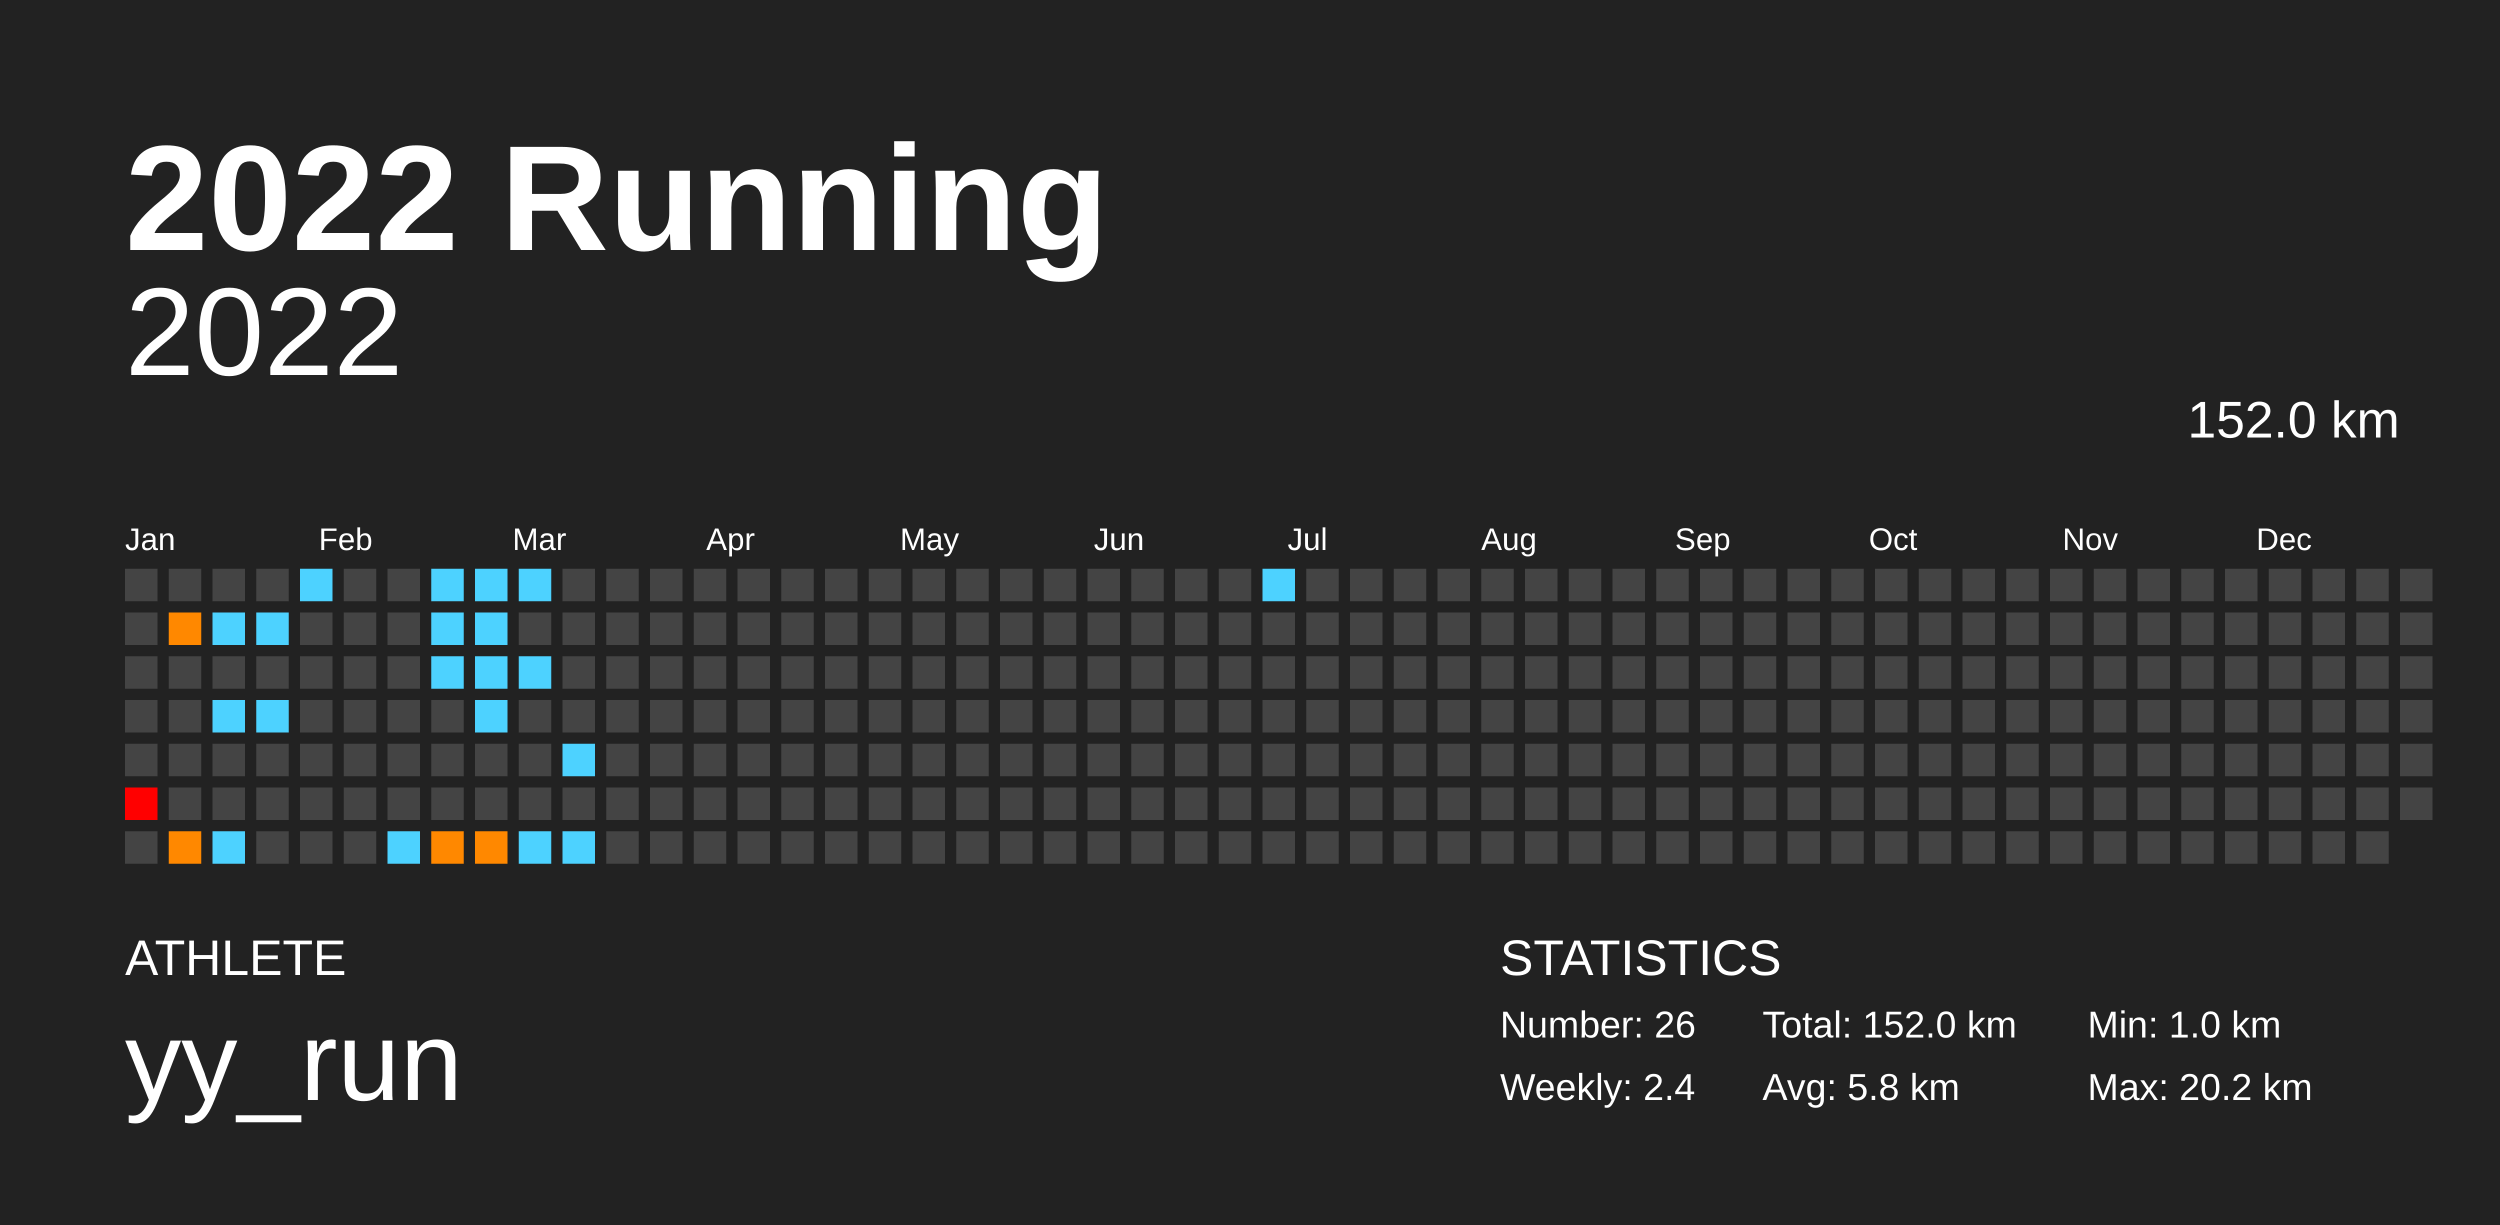
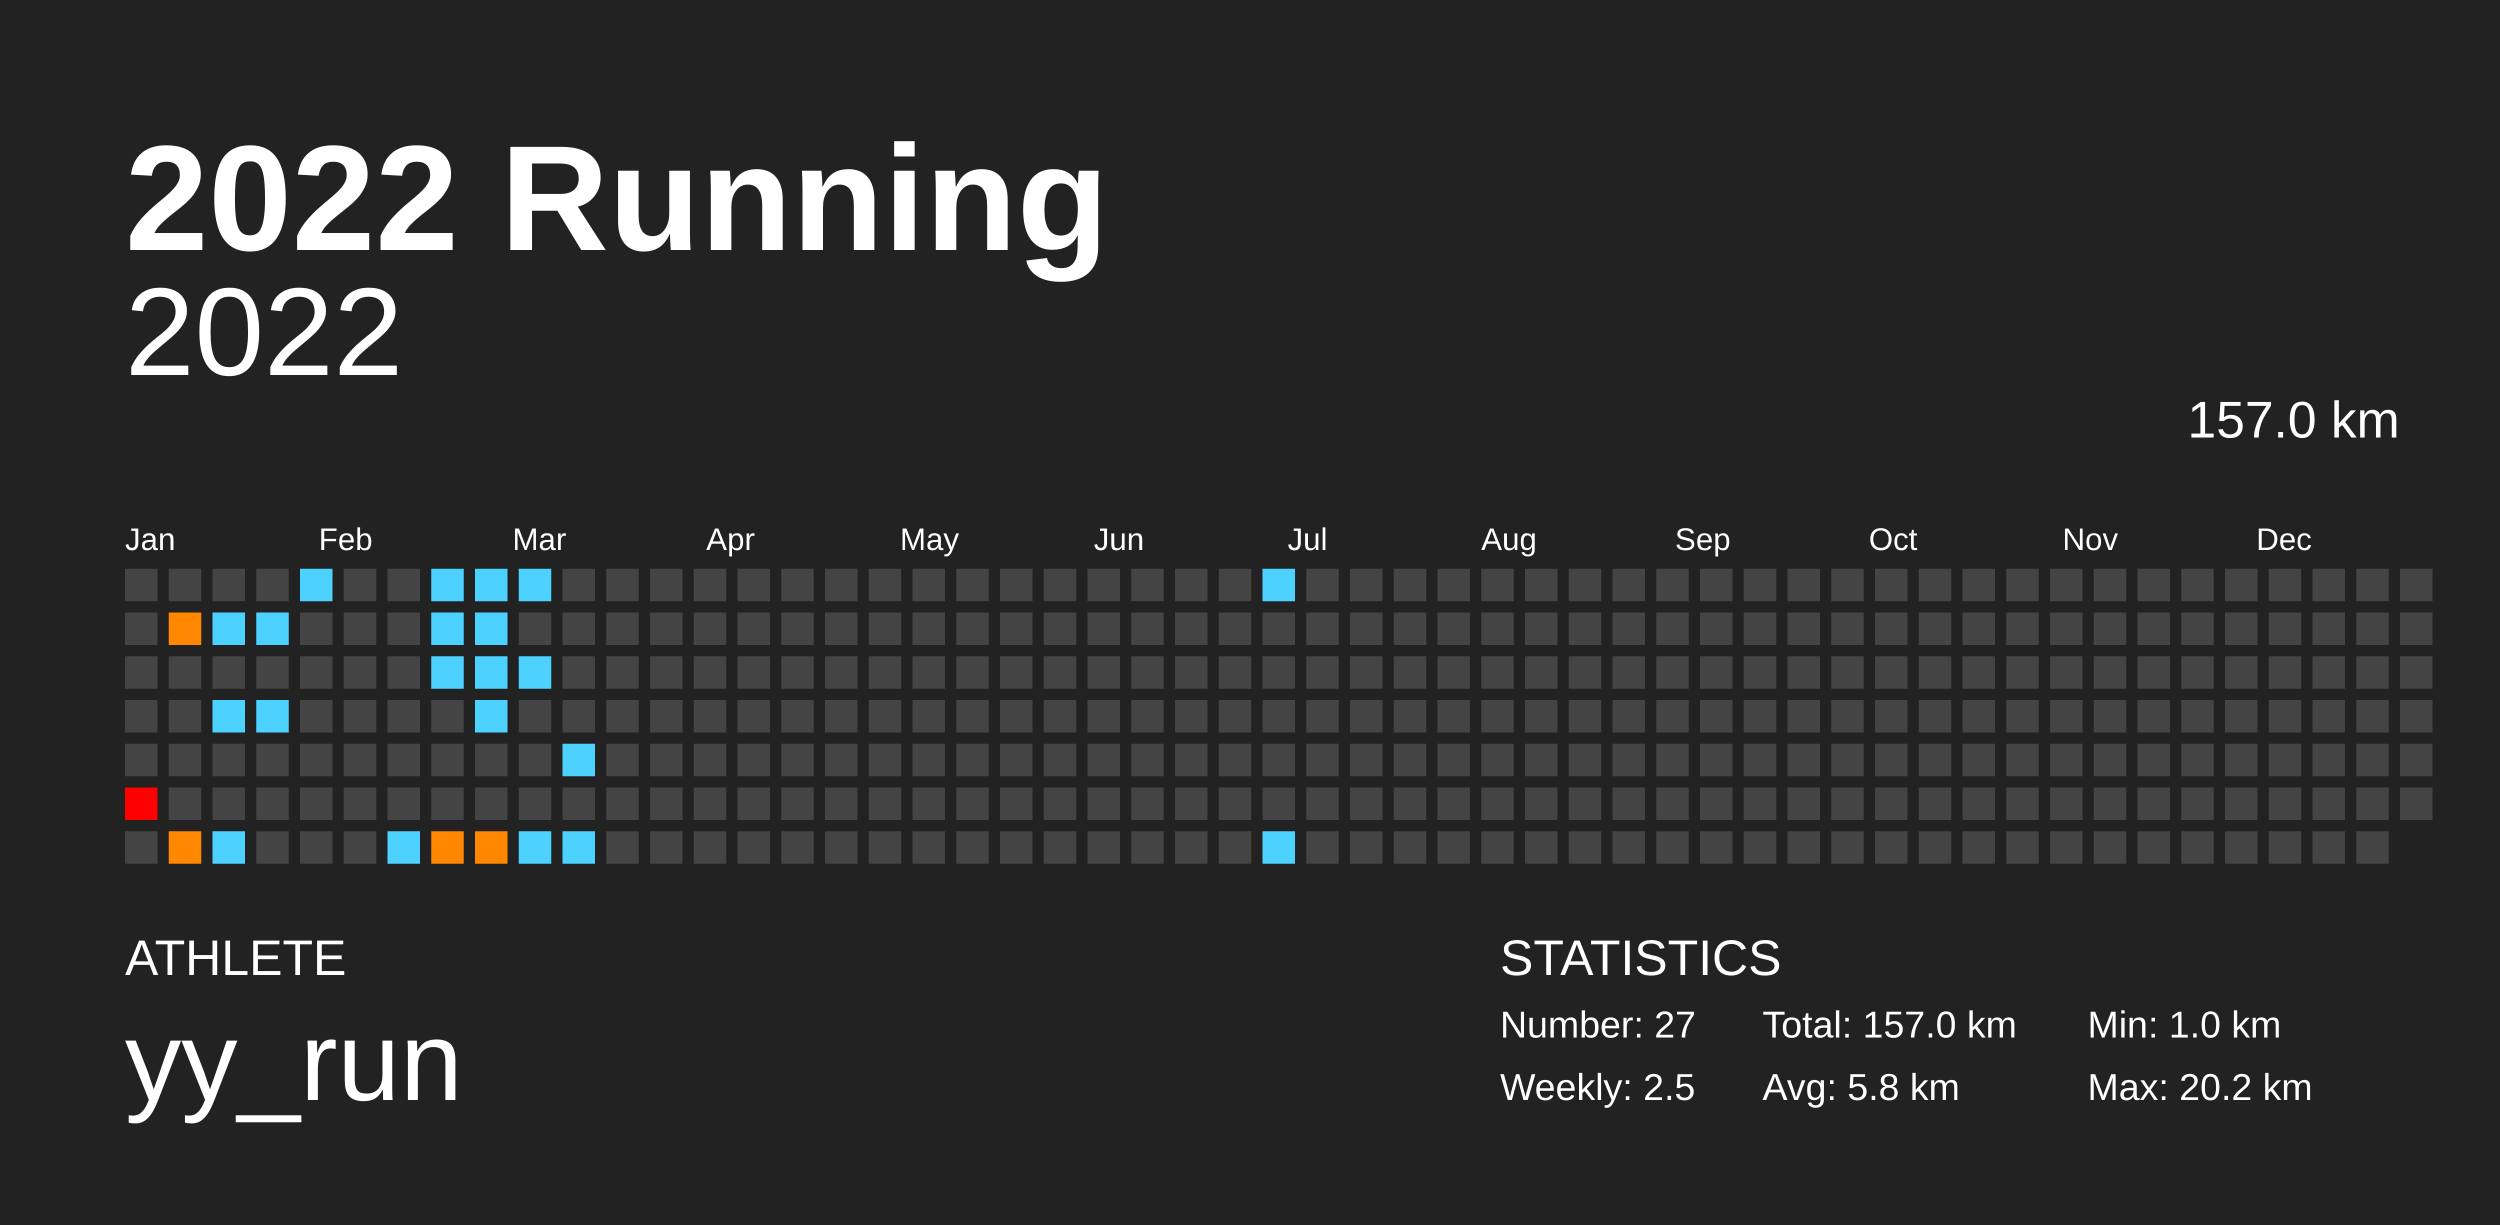
<svg xmlns="http://www.w3.org/2000/svg" baseProfile="full" height="98mm" version="1.1" viewBox="0,0,200,98" width="200mm">
  <defs />
  <rect fill="#222222" height="98" width="200" x="0" y="0" />
  <text fill="#FFFFFF" style="font-size:12px; font-family:Arial; font-weight:bold;" x="10" y="20">2022 Running</text>
  <text fill="#FFFFFF" style="font-size:4px; font-family:Arial" x="10" y="78">ATHLETE</text>
  <text fill="#FFFFFF" style="font-size:9px; font-family:Arial" x="10" y="88">yy_run</text>
  <text fill="#FFFFFF" style="font-size:4px; font-family:Arial" x="120" y="78">STATISTICS</text>
-   <text fill="#FFFFFF" style="font-size:3px; font-family:Arial" x="120" y="83">Number: 26</text>
-   <text fill="#FFFFFF" style="font-size:3px; font-family:Arial" x="120" y="88">Weekly: 2.4</text>
-   <text fill="#FFFFFF" style="font-size:3px; font-family:Arial" x="141" y="83">Total: 152.0 km</text>
+   <text fill="#FFFFFF" style="font-size:3px; font-family:Arial" x="120" y="83">Number: 27</text>
+   <text fill="#FFFFFF" style="font-size:3px; font-family:Arial" x="120" y="88">Weekly: 2.5</text>
+   <text fill="#FFFFFF" style="font-size:3px; font-family:Arial" x="141" y="83">Total: 157.0 km</text>
  <text fill="#FFFFFF" style="font-size:3px; font-family:Arial" x="141" y="88">Avg: 5.8 km</text>
  <text fill="#FFFFFF" style="font-size:3px; font-family:Arial" x="167" y="83">Min: 1.0 km</text>
  <text fill="#FFFFFF" style="font-size:3px; font-family:Arial" x="167" y="88">Max: 20.2 km</text>
  <text alignment-baseline="hanging" fill="#FFFFFF" style="font-size:10.0px; font-family:Arial;" x="10" y="30">2022</text>
-   <text alignment-baseline="hanging" fill="#FFFFFF" style="font-size:4.125px; font-family:Arial;" x="175" y="35">152.0 km</text>
+   <text alignment-baseline="hanging" fill="#FFFFFF" style="font-size:4.125px; font-family:Arial;" x="175" y="35">157.0 km</text>
  <text fill="#FFFFFF" style="font-size:2.5px; font-family:Arial" x="10.0" y="44">Jan</text>
  <text fill="#FFFFFF" style="font-size:2.5px; font-family:Arial" x="25.5" y="44">Feb</text>
  <text fill="#FFFFFF" style="font-size:2.5px; font-family:Arial" x="41.0" y="44">Mar</text>
  <text fill="#FFFFFF" style="font-size:2.5px; font-family:Arial" x="56.5" y="44">Apr</text>
  <text fill="#FFFFFF" style="font-size:2.5px; font-family:Arial" x="72.0" y="44">May</text>
  <text fill="#FFFFFF" style="font-size:2.5px; font-family:Arial" x="87.5" y="44">Jun</text>
  <text fill="#FFFFFF" style="font-size:2.5px; font-family:Arial" x="103.0" y="44">Jul</text>
  <text fill="#FFFFFF" style="font-size:2.5px; font-family:Arial" x="118.5" y="44">Aug</text>
  <text fill="#FFFFFF" style="font-size:2.5px; font-family:Arial" x="134.0" y="44">Sep</text>
  <text fill="#FFFFFF" style="font-size:2.5px; font-family:Arial" x="149.5" y="44">Oct</text>
  <text fill="#FFFFFF" style="font-size:2.5px; font-family:Arial" x="165.0" y="44">Nov</text>
  <text fill="#FFFFFF" style="font-size:2.5px; font-family:Arial" x="180.5" y="44">Dec</text>
  <rect fill="#444444" height="2.6" width="2.6" x="10.0" y="45.5" />
  <rect fill="#444444" height="2.6" width="2.6" x="10.0" y="49.0" />
  <rect fill="#444444" height="2.6" width="2.6" x="10.0" y="52.5" />
  <rect fill="#444444" height="2.6" width="2.6" x="10.0" y="56.0" />
  <rect fill="#444444" height="2.6" width="2.6" x="10.0" y="59.5" />
  <rect fill="red" height="2.6" width="2.6" x="10.0" y="63.0" />
  <rect fill="#444444" height="2.6" width="2.6" x="10.0" y="66.5" />
  <rect fill="#444444" height="2.6" width="2.6" x="13.5" y="45.5" />
  <rect fill="#ff8800" height="2.6" width="2.6" x="13.5" y="49.0" />
  <rect fill="#444444" height="2.6" width="2.6" x="13.5" y="52.5" />
  <rect fill="#444444" height="2.6" width="2.6" x="13.5" y="56.0" />
  <rect fill="#444444" height="2.6" width="2.6" x="13.5" y="59.5" />
  <rect fill="#444444" height="2.6" width="2.6" x="13.5" y="63.0" />
  <rect fill="#ff8800" height="2.6" width="2.6" x="13.5" y="66.5" />
  <rect fill="#444444" height="2.6" width="2.6" x="17.0" y="45.5" />
  <rect fill="#4dd2ff" height="2.6" width="2.6" x="17.0" y="49.0" />
  <rect fill="#444444" height="2.6" width="2.6" x="17.0" y="52.5" />
  <rect fill="#4dd2ff" height="2.6" width="2.6" x="17.0" y="56.0" />
  <rect fill="#444444" height="2.6" width="2.6" x="17.0" y="59.5" />
  <rect fill="#444444" height="2.6" width="2.6" x="17.0" y="63.0" />
  <rect fill="#4dd2ff" height="2.6" width="2.6" x="17.0" y="66.5" />
  <rect fill="#444444" height="2.6" width="2.6" x="20.5" y="45.5" />
  <rect fill="#4dd2ff" height="2.6" width="2.6" x="20.5" y="49.0" />
  <rect fill="#444444" height="2.6" width="2.6" x="20.5" y="52.5" />
  <rect fill="#4dd2ff" height="2.6" width="2.6" x="20.5" y="56.0" />
  <rect fill="#444444" height="2.6" width="2.6" x="20.5" y="59.5" />
  <rect fill="#444444" height="2.6" width="2.6" x="20.5" y="63.0" />
  <rect fill="#444444" height="2.6" width="2.6" x="20.5" y="66.5" />
  <rect fill="#4dd2ff" height="2.6" width="2.6" x="24.0" y="45.5" />
  <rect fill="#444444" height="2.6" width="2.6" x="24.0" y="49.0" />
  <rect fill="#444444" height="2.6" width="2.6" x="24.0" y="52.5" />
  <rect fill="#444444" height="2.6" width="2.6" x="24.0" y="56.0" />
  <rect fill="#444444" height="2.6" width="2.6" x="24.0" y="59.5" />
  <rect fill="#444444" height="2.6" width="2.6" x="24.0" y="63.0" />
  <rect fill="#444444" height="2.6" width="2.6" x="24.0" y="66.5" />
  <rect fill="#444444" height="2.6" width="2.6" x="27.5" y="45.5" />
  <rect fill="#444444" height="2.6" width="2.6" x="27.5" y="49.0" />
  <rect fill="#444444" height="2.6" width="2.6" x="27.5" y="52.5" />
  <rect fill="#444444" height="2.6" width="2.6" x="27.5" y="56.0" />
  <rect fill="#444444" height="2.6" width="2.6" x="27.5" y="59.5" />
  <rect fill="#444444" height="2.6" width="2.6" x="27.5" y="63.0" />
  <rect fill="#444444" height="2.6" width="2.6" x="27.5" y="66.5" />
  <rect fill="#444444" height="2.6" width="2.6" x="31.0" y="45.5" />
  <rect fill="#444444" height="2.6" width="2.6" x="31.0" y="49.0" />
  <rect fill="#444444" height="2.6" width="2.6" x="31.0" y="52.5" />
  <rect fill="#444444" height="2.6" width="2.6" x="31.0" y="56.0" />
  <rect fill="#444444" height="2.6" width="2.6" x="31.0" y="59.5" />
  <rect fill="#444444" height="2.6" width="2.6" x="31.0" y="63.0" />
  <rect fill="#4dd2ff" height="2.6" width="2.6" x="31.0" y="66.5" />
  <rect fill="#4dd2ff" height="2.6" width="2.6" x="34.5" y="45.5" />
  <rect fill="#4dd2ff" height="2.6" width="2.6" x="34.5" y="49.0" />
  <rect fill="#4dd2ff" height="2.6" width="2.6" x="34.5" y="52.5" />
  <rect fill="#444444" height="2.6" width="2.6" x="34.5" y="56.0" />
  <rect fill="#444444" height="2.6" width="2.6" x="34.5" y="59.5" />
  <rect fill="#444444" height="2.6" width="2.6" x="34.5" y="63.0" />
  <rect fill="#ff8800" height="2.6" width="2.6" x="34.5" y="66.5" />
  <rect fill="#4dd2ff" height="2.6" width="2.6" x="38.0" y="45.5" />
  <rect fill="#4dd2ff" height="2.6" width="2.6" x="38.0" y="49.0" />
  <rect fill="#4dd2ff" height="2.6" width="2.6" x="38.0" y="52.5" />
  <rect fill="#4dd2ff" height="2.6" width="2.6" x="38.0" y="56.0" />
  <rect fill="#444444" height="2.6" width="2.6" x="38.0" y="59.5" />
  <rect fill="#444444" height="2.6" width="2.6" x="38.0" y="63.0" />
  <rect fill="#ff8800" height="2.6" width="2.6" x="38.0" y="66.5" />
  <rect fill="#4dd2ff" height="2.6" width="2.6" x="41.5" y="45.5" />
  <rect fill="#444444" height="2.6" width="2.6" x="41.5" y="49.0" />
  <rect fill="#4dd2ff" height="2.6" width="2.6" x="41.5" y="52.5" />
  <rect fill="#444444" height="2.6" width="2.6" x="41.5" y="56.0" />
  <rect fill="#444444" height="2.6" width="2.6" x="41.5" y="59.5" />
  <rect fill="#444444" height="2.6" width="2.6" x="41.5" y="63.0" />
  <rect fill="#4dd2ff" height="2.6" width="2.6" x="41.5" y="66.5" />
  <rect fill="#444444" height="2.6" width="2.6" x="45.0" y="45.5" />
  <rect fill="#444444" height="2.6" width="2.6" x="45.0" y="49.0" />
  <rect fill="#444444" height="2.6" width="2.6" x="45.0" y="52.5" />
  <rect fill="#444444" height="2.6" width="2.6" x="45.0" y="56.0" />
  <rect fill="#4dd2ff" height="2.6" width="2.6" x="45.0" y="59.5" />
  <rect fill="#444444" height="2.6" width="2.6" x="45.0" y="63.0" />
  <rect fill="#4dd2ff" height="2.6" width="2.6" x="45.0" y="66.5" />
  <rect fill="#444444" height="2.6" width="2.6" x="48.5" y="45.5" />
  <rect fill="#444444" height="2.6" width="2.6" x="48.5" y="49.0" />
  <rect fill="#444444" height="2.6" width="2.6" x="48.5" y="52.5" />
  <rect fill="#444444" height="2.6" width="2.6" x="48.5" y="56.0" />
  <rect fill="#444444" height="2.6" width="2.6" x="48.5" y="59.5" />
  <rect fill="#444444" height="2.6" width="2.6" x="48.5" y="63.0" />
  <rect fill="#444444" height="2.6" width="2.6" x="48.5" y="66.5" />
  <rect fill="#444444" height="2.6" width="2.6" x="52.0" y="45.5" />
  <rect fill="#444444" height="2.6" width="2.6" x="52.0" y="49.0" />
  <rect fill="#444444" height="2.6" width="2.6" x="52.0" y="52.5" />
  <rect fill="#444444" height="2.6" width="2.6" x="52.0" y="56.0" />
  <rect fill="#444444" height="2.6" width="2.6" x="52.0" y="59.5" />
  <rect fill="#444444" height="2.6" width="2.6" x="52.0" y="63.0" />
  <rect fill="#444444" height="2.6" width="2.6" x="52.0" y="66.5" />
  <rect fill="#444444" height="2.6" width="2.6" x="55.5" y="45.5" />
  <rect fill="#444444" height="2.6" width="2.6" x="55.5" y="49.0" />
  <rect fill="#444444" height="2.6" width="2.6" x="55.5" y="52.5" />
  <rect fill="#444444" height="2.6" width="2.6" x="55.5" y="56.0" />
  <rect fill="#444444" height="2.6" width="2.6" x="55.5" y="59.5" />
  <rect fill="#444444" height="2.6" width="2.6" x="55.5" y="63.0" />
  <rect fill="#444444" height="2.6" width="2.6" x="55.5" y="66.5" />
  <rect fill="#444444" height="2.6" width="2.6" x="59.0" y="45.5" />
  <rect fill="#444444" height="2.6" width="2.6" x="59.0" y="49.0" />
  <rect fill="#444444" height="2.6" width="2.6" x="59.0" y="52.5" />
  <rect fill="#444444" height="2.6" width="2.6" x="59.0" y="56.0" />
  <rect fill="#444444" height="2.6" width="2.6" x="59.0" y="59.5" />
  <rect fill="#444444" height="2.6" width="2.6" x="59.0" y="63.0" />
  <rect fill="#444444" height="2.6" width="2.6" x="59.0" y="66.5" />
  <rect fill="#444444" height="2.6" width="2.6" x="62.5" y="45.5" />
  <rect fill="#444444" height="2.6" width="2.6" x="62.5" y="49.0" />
  <rect fill="#444444" height="2.6" width="2.6" x="62.5" y="52.5" />
  <rect fill="#444444" height="2.6" width="2.6" x="62.5" y="56.0" />
  <rect fill="#444444" height="2.6" width="2.6" x="62.5" y="59.5" />
  <rect fill="#444444" height="2.6" width="2.6" x="62.5" y="63.0" />
  <rect fill="#444444" height="2.6" width="2.6" x="62.5" y="66.5" />
  <rect fill="#444444" height="2.6" width="2.6" x="66.0" y="45.5" />
  <rect fill="#444444" height="2.6" width="2.6" x="66.0" y="49.0" />
  <rect fill="#444444" height="2.6" width="2.6" x="66.0" y="52.5" />
  <rect fill="#444444" height="2.6" width="2.6" x="66.0" y="56.0" />
  <rect fill="#444444" height="2.6" width="2.6" x="66.0" y="59.5" />
  <rect fill="#444444" height="2.6" width="2.6" x="66.0" y="63.0" />
  <rect fill="#444444" height="2.6" width="2.6" x="66.0" y="66.5" />
  <rect fill="#444444" height="2.6" width="2.6" x="69.5" y="45.5" />
  <rect fill="#444444" height="2.6" width="2.6" x="69.5" y="49.0" />
  <rect fill="#444444" height="2.6" width="2.6" x="69.5" y="52.5" />
  <rect fill="#444444" height="2.6" width="2.6" x="69.5" y="56.0" />
  <rect fill="#444444" height="2.6" width="2.6" x="69.5" y="59.5" />
  <rect fill="#444444" height="2.6" width="2.6" x="69.5" y="63.0" />
  <rect fill="#444444" height="2.6" width="2.6" x="69.5" y="66.5" />
  <rect fill="#444444" height="2.6" width="2.6" x="73.0" y="45.5" />
  <rect fill="#444444" height="2.6" width="2.6" x="73.0" y="49.0" />
  <rect fill="#444444" height="2.6" width="2.6" x="73.0" y="52.5" />
  <rect fill="#444444" height="2.6" width="2.6" x="73.0" y="56.0" />
  <rect fill="#444444" height="2.6" width="2.6" x="73.0" y="59.5" />
  <rect fill="#444444" height="2.6" width="2.6" x="73.0" y="63.0" />
  <rect fill="#444444" height="2.6" width="2.6" x="73.0" y="66.5" />
  <rect fill="#444444" height="2.6" width="2.6" x="76.5" y="45.5" />
  <rect fill="#444444" height="2.6" width="2.6" x="76.5" y="49.0" />
  <rect fill="#444444" height="2.6" width="2.6" x="76.5" y="52.5" />
  <rect fill="#444444" height="2.6" width="2.6" x="76.5" y="56.0" />
  <rect fill="#444444" height="2.6" width="2.6" x="76.5" y="59.5" />
  <rect fill="#444444" height="2.6" width="2.6" x="76.5" y="63.0" />
  <rect fill="#444444" height="2.6" width="2.6" x="76.5" y="66.5" />
  <rect fill="#444444" height="2.6" width="2.6" x="80.0" y="45.5" />
  <rect fill="#444444" height="2.6" width="2.6" x="80.0" y="49.0" />
  <rect fill="#444444" height="2.6" width="2.6" x="80.0" y="52.5" />
  <rect fill="#444444" height="2.6" width="2.6" x="80.0" y="56.0" />
  <rect fill="#444444" height="2.6" width="2.6" x="80.0" y="59.5" />
  <rect fill="#444444" height="2.6" width="2.6" x="80.0" y="63.0" />
  <rect fill="#444444" height="2.6" width="2.6" x="80.0" y="66.5" />
  <rect fill="#444444" height="2.6" width="2.6" x="83.5" y="45.5" />
  <rect fill="#444444" height="2.6" width="2.6" x="83.5" y="49.0" />
  <rect fill="#444444" height="2.6" width="2.6" x="83.5" y="52.5" />
  <rect fill="#444444" height="2.6" width="2.6" x="83.5" y="56.0" />
  <rect fill="#444444" height="2.6" width="2.6" x="83.5" y="59.5" />
  <rect fill="#444444" height="2.6" width="2.6" x="83.5" y="63.0" />
  <rect fill="#444444" height="2.6" width="2.6" x="83.5" y="66.5" />
  <rect fill="#444444" height="2.6" width="2.6" x="87.0" y="45.5" />
  <rect fill="#444444" height="2.6" width="2.6" x="87.0" y="49.0" />
  <rect fill="#444444" height="2.6" width="2.6" x="87.0" y="52.5" />
  <rect fill="#444444" height="2.6" width="2.6" x="87.0" y="56.0" />
  <rect fill="#444444" height="2.6" width="2.6" x="87.0" y="59.5" />
  <rect fill="#444444" height="2.6" width="2.6" x="87.0" y="63.0" />
  <rect fill="#444444" height="2.6" width="2.6" x="87.0" y="66.5" />
  <rect fill="#444444" height="2.6" width="2.6" x="90.5" y="45.5" />
  <rect fill="#444444" height="2.6" width="2.6" x="90.5" y="49.0" />
  <rect fill="#444444" height="2.6" width="2.6" x="90.5" y="52.5" />
  <rect fill="#444444" height="2.6" width="2.6" x="90.5" y="56.0" />
  <rect fill="#444444" height="2.6" width="2.6" x="90.5" y="59.5" />
  <rect fill="#444444" height="2.6" width="2.6" x="90.5" y="63.0" />
  <rect fill="#444444" height="2.6" width="2.6" x="90.5" y="66.5" />
  <rect fill="#444444" height="2.6" width="2.6" x="94.0" y="45.5" />
  <rect fill="#444444" height="2.6" width="2.6" x="94.0" y="49.0" />
  <rect fill="#444444" height="2.6" width="2.6" x="94.0" y="52.5" />
  <rect fill="#444444" height="2.6" width="2.6" x="94.0" y="56.0" />
  <rect fill="#444444" height="2.6" width="2.6" x="94.0" y="59.5" />
  <rect fill="#444444" height="2.6" width="2.6" x="94.0" y="63.0" />
  <rect fill="#444444" height="2.6" width="2.6" x="94.0" y="66.5" />
  <rect fill="#444444" height="2.6" width="2.6" x="97.5" y="45.5" />
  <rect fill="#444444" height="2.6" width="2.6" x="97.5" y="49.0" />
  <rect fill="#444444" height="2.6" width="2.6" x="97.5" y="52.5" />
  <rect fill="#444444" height="2.6" width="2.6" x="97.5" y="56.0" />
  <rect fill="#444444" height="2.6" width="2.6" x="97.5" y="59.5" />
  <rect fill="#444444" height="2.6" width="2.6" x="97.5" y="63.0" />
  <rect fill="#444444" height="2.6" width="2.6" x="97.5" y="66.5" />
  <rect fill="#4dd2ff" height="2.6" width="2.6" x="101.0" y="45.5" />
  <rect fill="#444444" height="2.6" width="2.6" x="101.0" y="49.0" />
  <rect fill="#444444" height="2.6" width="2.6" x="101.0" y="52.5" />
  <rect fill="#444444" height="2.6" width="2.6" x="101.0" y="56.0" />
  <rect fill="#444444" height="2.6" width="2.6" x="101.0" y="59.5" />
  <rect fill="#444444" height="2.6" width="2.6" x="101.0" y="63.0" />
-   <rect fill="#444444" height="2.6" width="2.6" x="101.0" y="66.5" />
+   <rect fill="#4dd2ff" height="2.6" width="2.6" x="101.0" y="66.5" />
  <rect fill="#444444" height="2.6" width="2.6" x="104.5" y="45.5" />
  <rect fill="#444444" height="2.6" width="2.6" x="104.5" y="49.0" />
  <rect fill="#444444" height="2.6" width="2.6" x="104.5" y="52.5" />
  <rect fill="#444444" height="2.6" width="2.6" x="104.5" y="56.0" />
  <rect fill="#444444" height="2.6" width="2.6" x="104.5" y="59.5" />
  <rect fill="#444444" height="2.6" width="2.6" x="104.5" y="63.0" />
  <rect fill="#444444" height="2.6" width="2.6" x="104.5" y="66.5" />
  <rect fill="#444444" height="2.6" width="2.6" x="108.0" y="45.5" />
  <rect fill="#444444" height="2.6" width="2.6" x="108.0" y="49.0" />
  <rect fill="#444444" height="2.6" width="2.6" x="108.0" y="52.5" />
  <rect fill="#444444" height="2.6" width="2.6" x="108.0" y="56.0" />
  <rect fill="#444444" height="2.6" width="2.6" x="108.0" y="59.5" />
  <rect fill="#444444" height="2.6" width="2.6" x="108.0" y="63.0" />
  <rect fill="#444444" height="2.6" width="2.6" x="108.0" y="66.5" />
  <rect fill="#444444" height="2.6" width="2.6" x="111.5" y="45.5" />
  <rect fill="#444444" height="2.6" width="2.6" x="111.5" y="49.0" />
  <rect fill="#444444" height="2.6" width="2.6" x="111.5" y="52.5" />
  <rect fill="#444444" height="2.6" width="2.6" x="111.5" y="56.0" />
  <rect fill="#444444" height="2.6" width="2.6" x="111.5" y="59.5" />
  <rect fill="#444444" height="2.6" width="2.6" x="111.5" y="63.0" />
  <rect fill="#444444" height="2.6" width="2.6" x="111.5" y="66.5" />
  <rect fill="#444444" height="2.6" width="2.6" x="115.0" y="45.5" />
  <rect fill="#444444" height="2.6" width="2.6" x="115.0" y="49.0" />
  <rect fill="#444444" height="2.6" width="2.6" x="115.0" y="52.5" />
  <rect fill="#444444" height="2.6" width="2.6" x="115.0" y="56.0" />
  <rect fill="#444444" height="2.6" width="2.6" x="115.0" y="59.5" />
  <rect fill="#444444" height="2.6" width="2.6" x="115.0" y="63.0" />
  <rect fill="#444444" height="2.6" width="2.6" x="115.0" y="66.5" />
  <rect fill="#444444" height="2.6" width="2.6" x="118.5" y="45.5" />
  <rect fill="#444444" height="2.6" width="2.6" x="118.5" y="49.0" />
  <rect fill="#444444" height="2.6" width="2.6" x="118.5" y="52.5" />
  <rect fill="#444444" height="2.6" width="2.6" x="118.5" y="56.0" />
  <rect fill="#444444" height="2.6" width="2.6" x="118.5" y="59.5" />
  <rect fill="#444444" height="2.6" width="2.6" x="118.5" y="63.0" />
  <rect fill="#444444" height="2.6" width="2.6" x="118.5" y="66.5" />
  <rect fill="#444444" height="2.6" width="2.6" x="122.0" y="45.5" />
  <rect fill="#444444" height="2.6" width="2.6" x="122.0" y="49.0" />
  <rect fill="#444444" height="2.6" width="2.6" x="122.0" y="52.5" />
  <rect fill="#444444" height="2.6" width="2.6" x="122.0" y="56.0" />
  <rect fill="#444444" height="2.6" width="2.6" x="122.0" y="59.5" />
  <rect fill="#444444" height="2.6" width="2.6" x="122.0" y="63.0" />
  <rect fill="#444444" height="2.6" width="2.6" x="122.0" y="66.5" />
  <rect fill="#444444" height="2.6" width="2.6" x="125.5" y="45.5" />
  <rect fill="#444444" height="2.6" width="2.6" x="125.5" y="49.0" />
  <rect fill="#444444" height="2.6" width="2.6" x="125.5" y="52.5" />
  <rect fill="#444444" height="2.6" width="2.6" x="125.5" y="56.0" />
  <rect fill="#444444" height="2.6" width="2.6" x="125.5" y="59.5" />
  <rect fill="#444444" height="2.6" width="2.6" x="125.5" y="63.0" />
  <rect fill="#444444" height="2.6" width="2.6" x="125.5" y="66.5" />
  <rect fill="#444444" height="2.6" width="2.6" x="129.0" y="45.5" />
  <rect fill="#444444" height="2.6" width="2.6" x="129.0" y="49.0" />
  <rect fill="#444444" height="2.6" width="2.6" x="129.0" y="52.5" />
  <rect fill="#444444" height="2.6" width="2.6" x="129.0" y="56.0" />
  <rect fill="#444444" height="2.6" width="2.6" x="129.0" y="59.5" />
  <rect fill="#444444" height="2.6" width="2.6" x="129.0" y="63.0" />
  <rect fill="#444444" height="2.6" width="2.6" x="129.0" y="66.5" />
  <rect fill="#444444" height="2.6" width="2.6" x="132.5" y="45.5" />
  <rect fill="#444444" height="2.6" width="2.6" x="132.5" y="49.0" />
  <rect fill="#444444" height="2.6" width="2.6" x="132.5" y="52.5" />
  <rect fill="#444444" height="2.6" width="2.6" x="132.5" y="56.0" />
  <rect fill="#444444" height="2.6" width="2.6" x="132.5" y="59.5" />
  <rect fill="#444444" height="2.6" width="2.6" x="132.5" y="63.0" />
  <rect fill="#444444" height="2.6" width="2.6" x="132.5" y="66.5" />
  <rect fill="#444444" height="2.6" width="2.6" x="136.0" y="45.5" />
  <rect fill="#444444" height="2.6" width="2.6" x="136.0" y="49.0" />
  <rect fill="#444444" height="2.6" width="2.6" x="136.0" y="52.5" />
  <rect fill="#444444" height="2.6" width="2.6" x="136.0" y="56.0" />
  <rect fill="#444444" height="2.6" width="2.6" x="136.0" y="59.5" />
  <rect fill="#444444" height="2.6" width="2.6" x="136.0" y="63.0" />
  <rect fill="#444444" height="2.6" width="2.6" x="136.0" y="66.5" />
  <rect fill="#444444" height="2.6" width="2.6" x="139.5" y="45.5" />
  <rect fill="#444444" height="2.6" width="2.6" x="139.5" y="49.0" />
  <rect fill="#444444" height="2.6" width="2.6" x="139.5" y="52.5" />
  <rect fill="#444444" height="2.6" width="2.6" x="139.5" y="56.0" />
  <rect fill="#444444" height="2.6" width="2.6" x="139.5" y="59.5" />
  <rect fill="#444444" height="2.6" width="2.6" x="139.5" y="63.0" />
  <rect fill="#444444" height="2.6" width="2.6" x="139.5" y="66.5" />
  <rect fill="#444444" height="2.6" width="2.6" x="143.0" y="45.5" />
  <rect fill="#444444" height="2.6" width="2.6" x="143.0" y="49.0" />
  <rect fill="#444444" height="2.6" width="2.6" x="143.0" y="52.5" />
  <rect fill="#444444" height="2.6" width="2.6" x="143.0" y="56.0" />
  <rect fill="#444444" height="2.6" width="2.6" x="143.0" y="59.5" />
  <rect fill="#444444" height="2.6" width="2.6" x="143.0" y="63.0" />
  <rect fill="#444444" height="2.6" width="2.6" x="143.0" y="66.5" />
  <rect fill="#444444" height="2.6" width="2.6" x="146.5" y="45.5" />
  <rect fill="#444444" height="2.6" width="2.6" x="146.5" y="49.0" />
  <rect fill="#444444" height="2.6" width="2.6" x="146.5" y="52.5" />
  <rect fill="#444444" height="2.6" width="2.6" x="146.5" y="56.0" />
  <rect fill="#444444" height="2.6" width="2.6" x="146.5" y="59.5" />
  <rect fill="#444444" height="2.6" width="2.6" x="146.5" y="63.0" />
  <rect fill="#444444" height="2.6" width="2.6" x="146.5" y="66.5" />
  <rect fill="#444444" height="2.6" width="2.6" x="150.0" y="45.5" />
  <rect fill="#444444" height="2.6" width="2.6" x="150.0" y="49.0" />
  <rect fill="#444444" height="2.6" width="2.6" x="150.0" y="52.5" />
  <rect fill="#444444" height="2.6" width="2.6" x="150.0" y="56.0" />
  <rect fill="#444444" height="2.6" width="2.6" x="150.0" y="59.5" />
  <rect fill="#444444" height="2.6" width="2.6" x="150.0" y="63.0" />
  <rect fill="#444444" height="2.6" width="2.6" x="150.0" y="66.5" />
  <rect fill="#444444" height="2.6" width="2.6" x="153.5" y="45.5" />
  <rect fill="#444444" height="2.6" width="2.6" x="153.5" y="49.0" />
  <rect fill="#444444" height="2.6" width="2.6" x="153.5" y="52.5" />
  <rect fill="#444444" height="2.6" width="2.6" x="153.5" y="56.0" />
  <rect fill="#444444" height="2.6" width="2.6" x="153.5" y="59.5" />
  <rect fill="#444444" height="2.6" width="2.6" x="153.5" y="63.0" />
  <rect fill="#444444" height="2.6" width="2.6" x="153.5" y="66.5" />
  <rect fill="#444444" height="2.6" width="2.6" x="157.0" y="45.5" />
  <rect fill="#444444" height="2.6" width="2.6" x="157.0" y="49.0" />
  <rect fill="#444444" height="2.6" width="2.6" x="157.0" y="52.5" />
  <rect fill="#444444" height="2.6" width="2.6" x="157.0" y="56.0" />
  <rect fill="#444444" height="2.6" width="2.6" x="157.0" y="59.5" />
  <rect fill="#444444" height="2.6" width="2.6" x="157.0" y="63.0" />
  <rect fill="#444444" height="2.6" width="2.6" x="157.0" y="66.5" />
  <rect fill="#444444" height="2.6" width="2.6" x="160.5" y="45.5" />
  <rect fill="#444444" height="2.6" width="2.6" x="160.5" y="49.0" />
  <rect fill="#444444" height="2.6" width="2.6" x="160.5" y="52.5" />
  <rect fill="#444444" height="2.6" width="2.6" x="160.5" y="56.0" />
  <rect fill="#444444" height="2.6" width="2.6" x="160.5" y="59.5" />
  <rect fill="#444444" height="2.6" width="2.6" x="160.5" y="63.0" />
  <rect fill="#444444" height="2.6" width="2.6" x="160.5" y="66.5" />
  <rect fill="#444444" height="2.6" width="2.6" x="164.0" y="45.5" />
  <rect fill="#444444" height="2.6" width="2.6" x="164.0" y="49.0" />
  <rect fill="#444444" height="2.6" width="2.6" x="164.0" y="52.5" />
  <rect fill="#444444" height="2.6" width="2.6" x="164.0" y="56.0" />
  <rect fill="#444444" height="2.6" width="2.6" x="164.0" y="59.5" />
  <rect fill="#444444" height="2.6" width="2.6" x="164.0" y="63.0" />
  <rect fill="#444444" height="2.6" width="2.6" x="164.0" y="66.5" />
  <rect fill="#444444" height="2.6" width="2.6" x="167.5" y="45.5" />
  <rect fill="#444444" height="2.6" width="2.6" x="167.5" y="49.0" />
  <rect fill="#444444" height="2.6" width="2.6" x="167.5" y="52.5" />
  <rect fill="#444444" height="2.6" width="2.6" x="167.5" y="56.0" />
  <rect fill="#444444" height="2.6" width="2.6" x="167.5" y="59.5" />
  <rect fill="#444444" height="2.6" width="2.6" x="167.5" y="63.0" />
  <rect fill="#444444" height="2.6" width="2.6" x="167.5" y="66.5" />
  <rect fill="#444444" height="2.6" width="2.6" x="171.0" y="45.5" />
  <rect fill="#444444" height="2.6" width="2.6" x="171.0" y="49.0" />
  <rect fill="#444444" height="2.6" width="2.6" x="171.0" y="52.5" />
  <rect fill="#444444" height="2.6" width="2.6" x="171.0" y="56.0" />
  <rect fill="#444444" height="2.6" width="2.6" x="171.0" y="59.5" />
  <rect fill="#444444" height="2.6" width="2.6" x="171.0" y="63.0" />
  <rect fill="#444444" height="2.6" width="2.6" x="171.0" y="66.5" />
  <rect fill="#444444" height="2.6" width="2.6" x="174.5" y="45.5" />
  <rect fill="#444444" height="2.6" width="2.6" x="174.5" y="49.0" />
  <rect fill="#444444" height="2.6" width="2.6" x="174.5" y="52.5" />
  <rect fill="#444444" height="2.6" width="2.6" x="174.5" y="56.0" />
  <rect fill="#444444" height="2.6" width="2.6" x="174.5" y="59.5" />
  <rect fill="#444444" height="2.6" width="2.6" x="174.5" y="63.0" />
  <rect fill="#444444" height="2.6" width="2.6" x="174.5" y="66.5" />
  <rect fill="#444444" height="2.6" width="2.6" x="178.0" y="45.5" />
  <rect fill="#444444" height="2.6" width="2.6" x="178.0" y="49.0" />
  <rect fill="#444444" height="2.6" width="2.6" x="178.0" y="52.5" />
  <rect fill="#444444" height="2.6" width="2.6" x="178.0" y="56.0" />
  <rect fill="#444444" height="2.6" width="2.6" x="178.0" y="59.5" />
  <rect fill="#444444" height="2.6" width="2.6" x="178.0" y="63.0" />
  <rect fill="#444444" height="2.6" width="2.6" x="178.0" y="66.5" />
  <rect fill="#444444" height="2.6" width="2.6" x="181.5" y="45.5" />
  <rect fill="#444444" height="2.6" width="2.6" x="181.5" y="49.0" />
  <rect fill="#444444" height="2.6" width="2.6" x="181.5" y="52.5" />
  <rect fill="#444444" height="2.6" width="2.6" x="181.5" y="56.0" />
  <rect fill="#444444" height="2.6" width="2.6" x="181.5" y="59.5" />
  <rect fill="#444444" height="2.6" width="2.6" x="181.5" y="63.0" />
  <rect fill="#444444" height="2.6" width="2.6" x="181.5" y="66.5" />
  <rect fill="#444444" height="2.6" width="2.6" x="185.0" y="45.5" />
  <rect fill="#444444" height="2.6" width="2.6" x="185.0" y="49.0" />
  <rect fill="#444444" height="2.6" width="2.6" x="185.0" y="52.5" />
  <rect fill="#444444" height="2.6" width="2.6" x="185.0" y="56.0" />
  <rect fill="#444444" height="2.6" width="2.6" x="185.0" y="59.5" />
  <rect fill="#444444" height="2.6" width="2.6" x="185.0" y="63.0" />
  <rect fill="#444444" height="2.6" width="2.6" x="185.0" y="66.5" />
  <rect fill="#444444" height="2.6" width="2.6" x="188.5" y="45.5" />
  <rect fill="#444444" height="2.6" width="2.6" x="188.5" y="49.0" />
  <rect fill="#444444" height="2.6" width="2.6" x="188.5" y="52.5" />
  <rect fill="#444444" height="2.6" width="2.6" x="188.5" y="56.0" />
  <rect fill="#444444" height="2.6" width="2.6" x="188.5" y="59.5" />
  <rect fill="#444444" height="2.6" width="2.6" x="188.5" y="63.0" />
  <rect fill="#444444" height="2.6" width="2.6" x="188.5" y="66.5" />
  <rect fill="#444444" height="2.6" width="2.6" x="192.0" y="45.5" />
  <rect fill="#444444" height="2.6" width="2.6" x="192.0" y="49.0" />
  <rect fill="#444444" height="2.6" width="2.6" x="192.0" y="52.5" />
  <rect fill="#444444" height="2.6" width="2.6" x="192.0" y="56.0" />
  <rect fill="#444444" height="2.6" width="2.6" x="192.0" y="59.5" />
  <rect fill="#444444" height="2.6" width="2.6" x="192.0" y="63.0" />
</svg>
